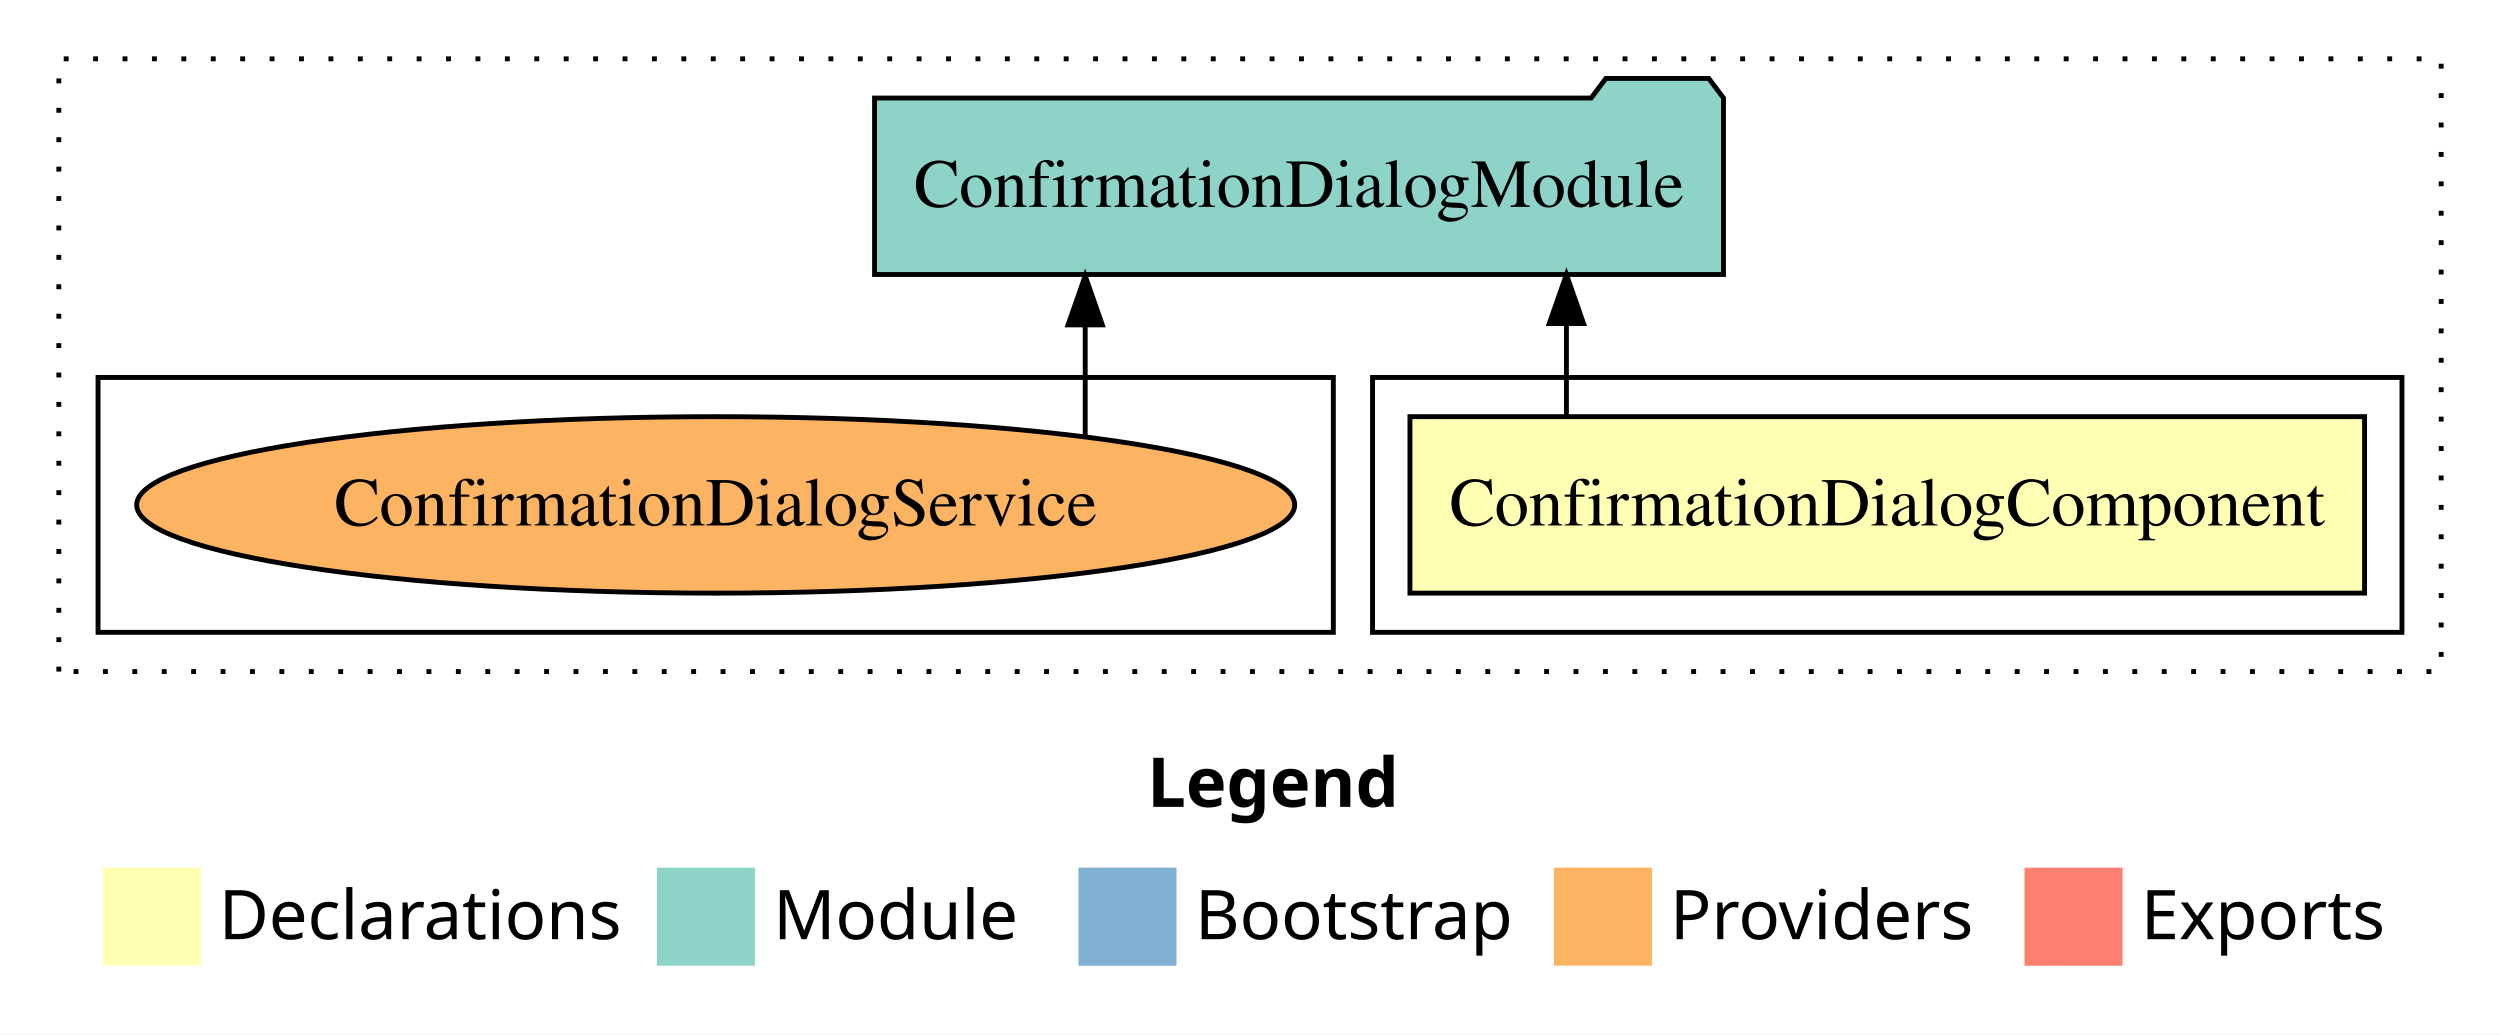
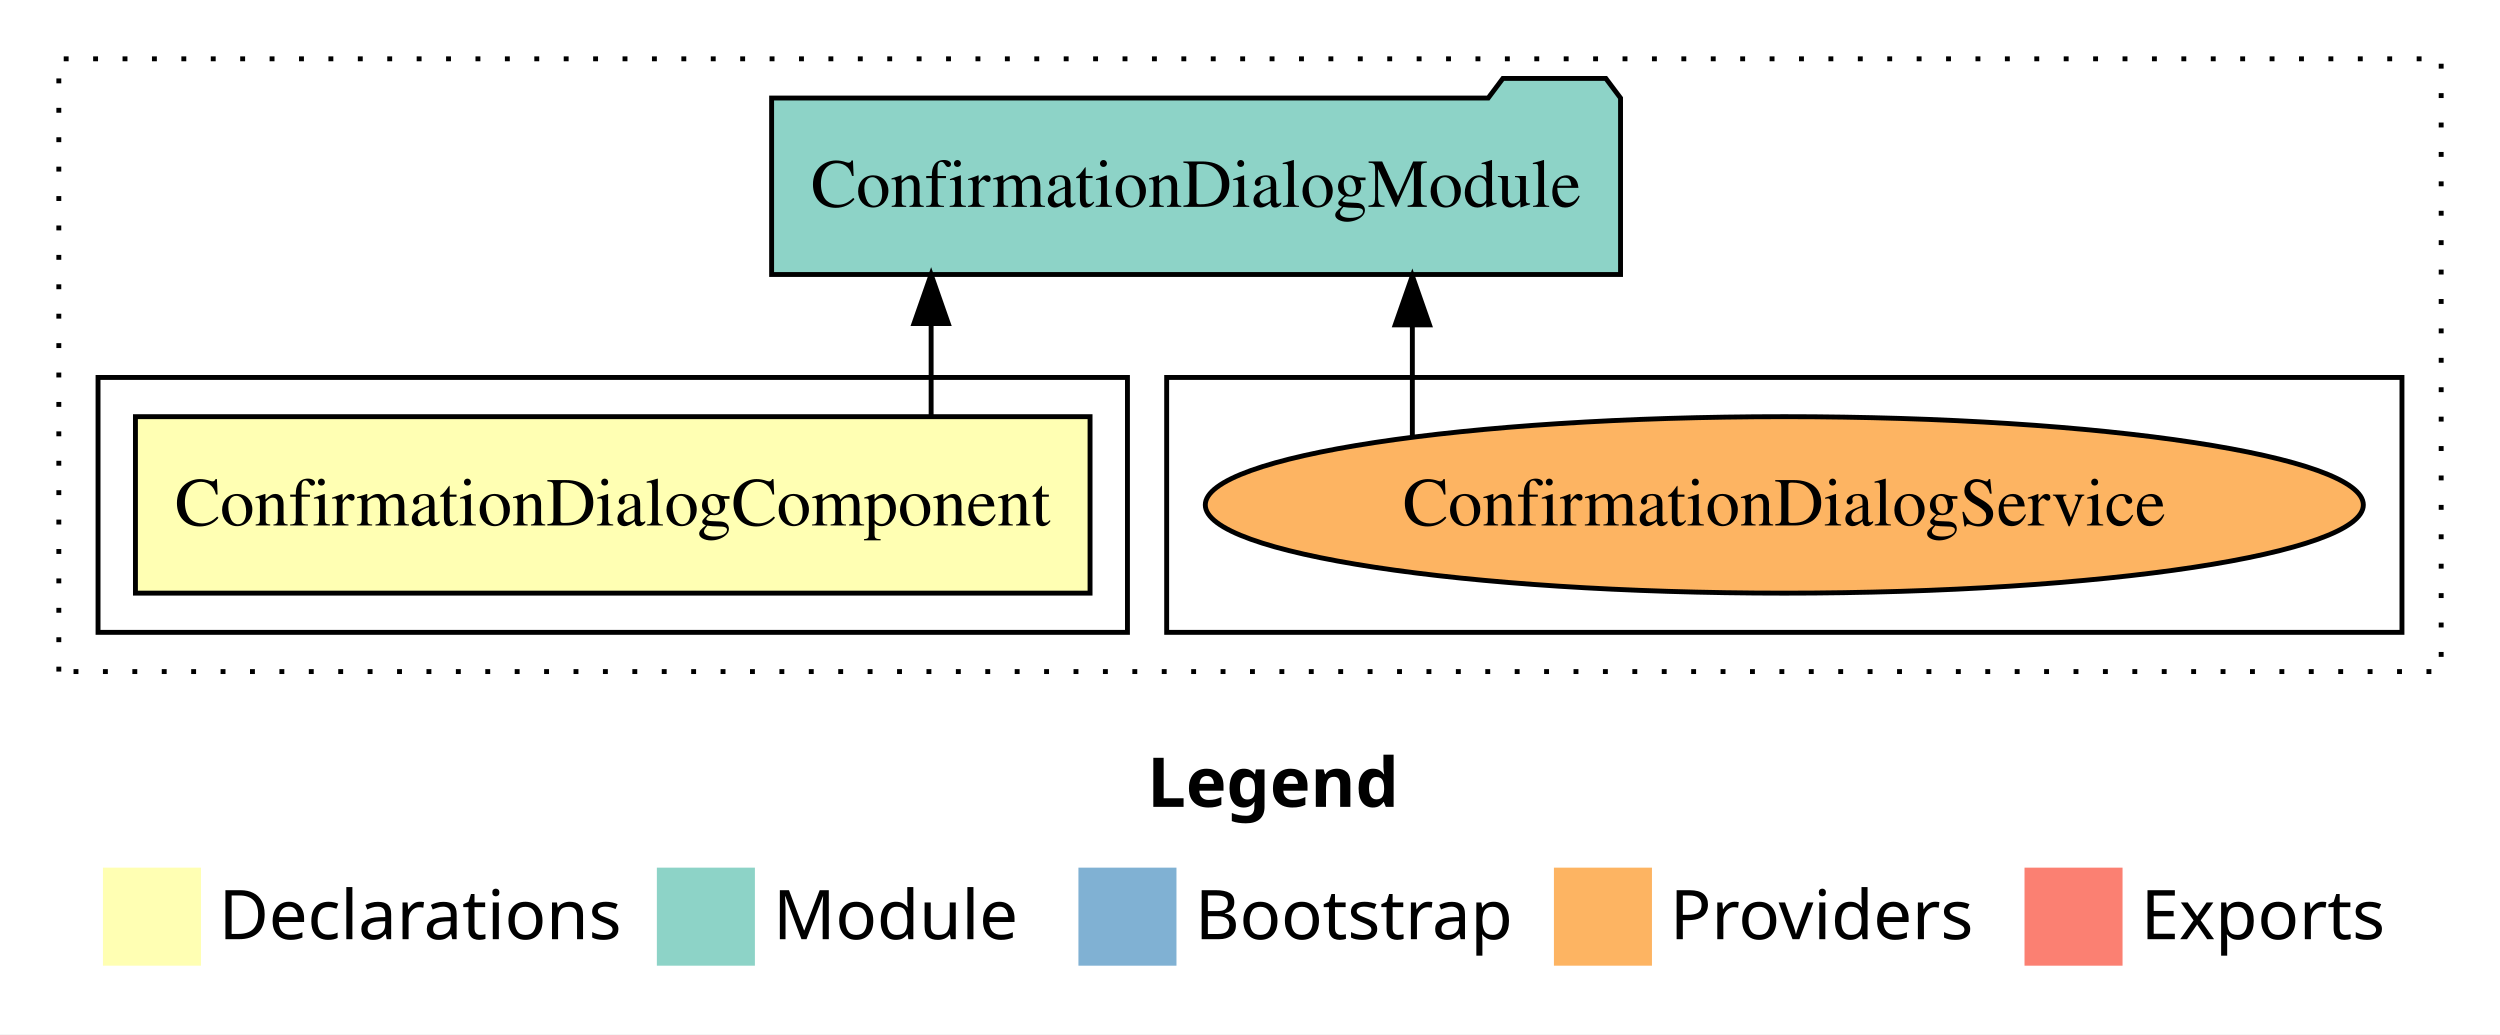
<svg xmlns="http://www.w3.org/2000/svg" width="510pt" height="211pt" viewBox="0.00 0.00 510.00 211.00">
  <g id="graph0" class="graph" transform="scale(1 1) rotate(0) translate(4 207)">
    <polygon fill="white" stroke="transparent" points="-4,4 -4,-207 506,-207 506,4 -4,4" />
    <text text-anchor="start" x="230.01" y="-42.4" font-family="sans-serif" font-weight="bold" font-size="14.00">Legend</text>
    <polygon fill="#ffffb3" stroke="transparent" points="17,-10 17,-30 37,-30 37,-10 17,-10" />
    <text text-anchor="start" x="40.63" y="-15.4" font-family="sans-serif" font-size="14.00">  Declarations</text>
    <polygon fill="#8dd3c7" stroke="transparent" points="130,-10 130,-30 150,-30 150,-10 130,-10" />
    <text text-anchor="start" x="153.73" y="-15.4" font-family="sans-serif" font-size="14.00">  Module</text>
    <polygon fill="#80b1d3" stroke="transparent" points="216,-10 216,-30 236,-30 236,-10 216,-10" />
    <text text-anchor="start" x="239.78" y="-15.4" font-family="sans-serif" font-size="14.00">  Bootstrap</text>
    <polygon fill="#fdb462" stroke="transparent" points="313,-10 313,-30 333,-30 333,-10 313,-10" />
    <text text-anchor="start" x="336.67" y="-15.4" font-family="sans-serif" font-size="14.00">  Providers</text>
    <polygon fill="#fb8072" stroke="transparent" points="409,-10 409,-30 429,-30 429,-10 409,-10" />
    <text text-anchor="start" x="432.73" y="-15.4" font-family="sans-serif" font-size="14.00">  Exports</text>
    <g id="clust1" class="cluster">
      <polygon fill="none" stroke="black" stroke-dasharray="1,5" points="8,-70 8,-195 494,-195 494,-70 8,-70" />
    </g>
+     <g id="clust7" class="cluster">
+       <polygon fill="none" stroke="black" points="234,-78 234,-130 486,-130 486,-78 234,-78" />
+     </g>
    <g id="clust2" class="cluster">
-       <polygon fill="none" stroke="black" points="276,-78 276,-130 486,-130 486,-78 276,-78" />
-     </g>
-     <g id="clust7" class="cluster">
-       <polygon fill="none" stroke="black" points="16,-78 16,-130 268,-130 268,-78 16,-78" />
+       <polygon fill="none" stroke="black" points="16,-78 16,-130 226,-130 226,-78 16,-78" />
    </g>
    <g id="node1" class="node">
-       <polygon fill="#ffffb3" stroke="black" points="478.37,-122 283.63,-122 283.63,-86 478.37,-86 478.37,-122" />
-       <text text-anchor="middle" x="381" y="-99.8" font-family="Times,serif" font-size="14.00">ConfirmationDialogComponent</text>
+       <polygon fill="#ffffb3" stroke="black" points="218.37,-122 23.63,-122 23.63,-86 218.37,-86 218.37,-122" />
+       <text text-anchor="middle" x="121" y="-99.8" font-family="Times,serif" font-size="14.00">ConfirmationDialogComponent</text>
    </g>
    <g id="node2" class="node">
-       <polygon fill="#8dd3c7" stroke="black" points="347.59,-187 344.59,-191 323.59,-191 320.59,-187 174.41,-187 174.41,-151 347.59,-151 347.59,-187" />
-       <text text-anchor="middle" x="261" y="-164.8" font-family="Times,serif" font-size="14.00">ConfirmationDialogModule</text>
+       <polygon fill="#8dd3c7" stroke="black" points="326.59,-187 323.59,-191 302.59,-191 299.59,-187 153.41,-187 153.41,-151 326.59,-151 326.59,-187" />
+       <text text-anchor="middle" x="240" y="-164.8" font-family="Times,serif" font-size="14.00">ConfirmationDialogModule</text>
    </g>
    <g id="edge1" class="edge">
-       <path fill="none" stroke="black" d="M315.55,-122.11C315.55,-122.11 315.55,-140.99 315.55,-140.99" />
-       <polygon fill="black" stroke="black" points="312.05,-140.99 315.55,-150.99 319.05,-140.99 312.05,-140.99" />
+       <path fill="none" stroke="black" d="M185.95,-122.11C185.95,-122.11 185.95,-140.99 185.95,-140.99" />
+       <polygon fill="black" stroke="black" points="182.45,-140.99 185.95,-150.99 189.45,-140.99 182.45,-140.99" />
    </g>
    <g id="node3" class="node">
-       <ellipse fill="#fdb462" stroke="black" cx="142" cy="-104" rx="118.12" ry="18" />
-       <text text-anchor="middle" x="142" y="-99.8" font-family="Times,serif" font-size="14.00">ConfirmationDialogService</text>
+       <ellipse fill="#fdb462" stroke="black" cx="360" cy="-104" rx="118.12" ry="18" />
+       <text text-anchor="middle" x="360" y="-99.8" font-family="Times,serif" font-size="14.00">ConfirmationDialogService</text>
    </g>
    <g id="edge2" class="edge">
-       <path fill="none" stroke="black" d="M217.38,-118.1C217.38,-118.1 217.38,-140.72 217.38,-140.72" />
-       <polygon fill="black" stroke="black" points="213.88,-140.72 217.38,-150.72 220.88,-140.72 213.88,-140.72" />
+       <path fill="none" stroke="black" d="M284.12,-118.1C284.12,-118.1 284.12,-140.72 284.12,-140.72" />
+       <polygon fill="black" stroke="black" points="280.62,-140.72 284.12,-150.72 287.62,-140.72 280.62,-140.72" />
    </g>
  </g>
</svg>
